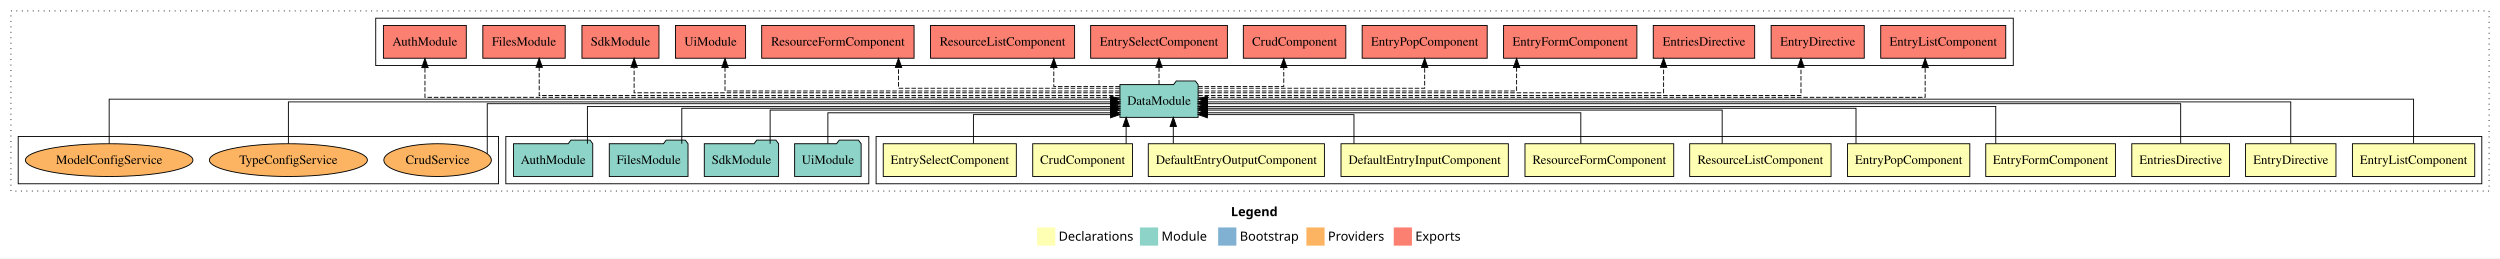
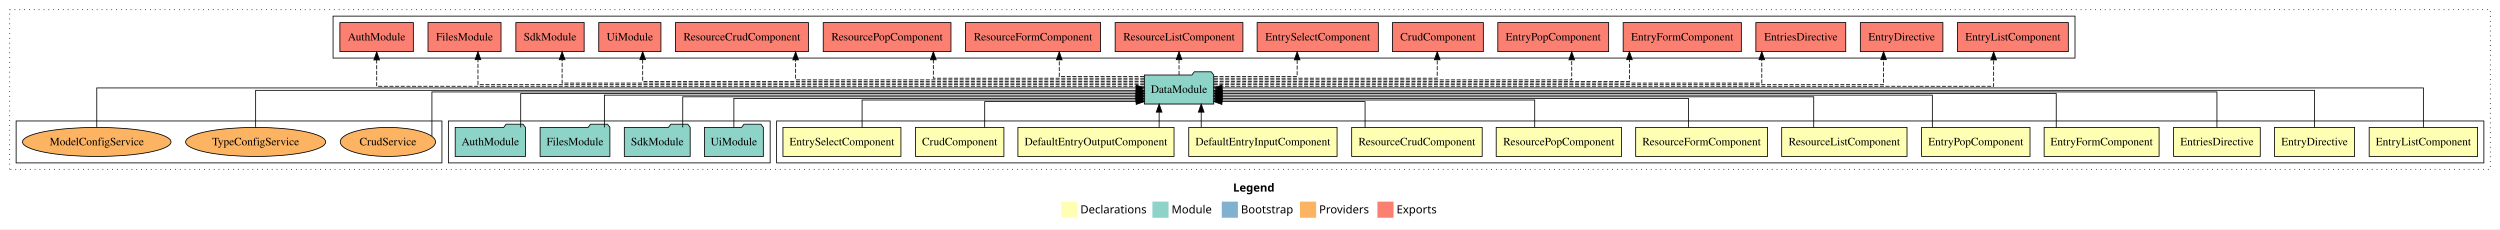
- <svg xmlns="http://www.w3.org/2000/svg" width="2748pt" height="284pt" viewBox="0.00 0.00 2748.00 284.00">
+ <svg xmlns="http://www.w3.org/2000/svg" width="3100pt" height="284pt" viewBox="0.00 0.00 3100.00 284.00">
  <g id="graph0" class="graph" transform="scale(1 1) rotate(0) translate(4 280)">
-     <polygon fill="#ffffff" stroke="transparent" points="-4,4 -4,-280 2744,-280 2744,4 -4,4" />
-     <text text-anchor="start" x="1349.009" y="-42.4" font-family="sans-serif" font-weight="bold" font-size="14.00" fill="#000000">Legend</text>
-     <polygon fill="#ffffb3" stroke="transparent" points="1136,-10 1136,-30 1156,-30 1156,-10 1136,-10" />
-     <text text-anchor="start" x="1159.629" y="-15.4" font-family="sans-serif" font-size="14.00" fill="#000000">  Declarations</text>
-     <polygon fill="#8dd3c7" stroke="transparent" points="1249,-10 1249,-30 1269,-30 1269,-10 1249,-10" />
-     <text text-anchor="start" x="1272.725" y="-15.4" font-family="sans-serif" font-size="14.00" fill="#000000">  Module</text>
-     <polygon fill="#80b1d3" stroke="transparent" points="1335,-10 1335,-30 1355,-30 1355,-10 1335,-10" />
-     <text text-anchor="start" x="1358.781" y="-15.4" font-family="sans-serif" font-size="14.00" fill="#000000">  Bootstrap</text>
-     <polygon fill="#fdb462" stroke="transparent" points="1432,-10 1432,-30 1452,-30 1452,-10 1432,-10" />
-     <text text-anchor="start" x="1455.673" y="-15.4" font-family="sans-serif" font-size="14.00" fill="#000000">  Providers</text>
-     <polygon fill="#fb8072" stroke="transparent" points="1528,-10 1528,-30 1548,-30 1548,-10 1528,-10" />
-     <text text-anchor="start" x="1551.726" y="-15.4" font-family="sans-serif" font-size="14.00" fill="#000000">  Exports</text>
+     <polygon fill="#ffffff" stroke="transparent" points="-4,4 -4,-280 3096,-280 3096,4 -4,4" />
+     <text text-anchor="start" x="1525.009" y="-42.4" font-family="sans-serif" font-weight="bold" font-size="14.00" fill="#000000">Legend</text>
+     <polygon fill="#ffffb3" stroke="transparent" points="1312,-10 1312,-30 1332,-30 1332,-10 1312,-10" />
+     <text text-anchor="start" x="1335.629" y="-15.4" font-family="sans-serif" font-size="14.00" fill="#000000">  Declarations</text>
+     <polygon fill="#8dd3c7" stroke="transparent" points="1425,-10 1425,-30 1445,-30 1445,-10 1425,-10" />
+     <text text-anchor="start" x="1448.725" y="-15.4" font-family="sans-serif" font-size="14.00" fill="#000000">  Module</text>
+     <polygon fill="#80b1d3" stroke="transparent" points="1511,-10 1511,-30 1531,-30 1531,-10 1511,-10" />
+     <text text-anchor="start" x="1534.781" y="-15.4" font-family="sans-serif" font-size="14.00" fill="#000000">  Bootstrap</text>
+     <polygon fill="#fdb462" stroke="transparent" points="1608,-10 1608,-30 1628,-30 1628,-10 1608,-10" />
+     <text text-anchor="start" x="1631.673" y="-15.4" font-family="sans-serif" font-size="14.00" fill="#000000">  Providers</text>
+     <polygon fill="#fb8072" stroke="transparent" points="1704,-10 1704,-30 1724,-30 1724,-10 1704,-10" />
+     <text text-anchor="start" x="1727.726" y="-15.4" font-family="sans-serif" font-size="14.00" fill="#000000">  Exports</text>
    <g id="clust1" class="cluster">
-       <polygon fill="none" stroke="#000000" stroke-dasharray="1,5" points="8,-70 8,-268 2732,-268 2732,-70 8,-70" />
+       <polygon fill="none" stroke="#000000" stroke-dasharray="1,5" points="8,-70 8,-268 3084,-268 3084,-70 8,-70" />
    </g>
    <g id="clust2" class="cluster">
-       <polygon fill="none" stroke="#000000" points="959,-78 959,-130 2724,-130 2724,-78 959,-78" />
-     </g>
-     <g id="clust14" class="cluster">
+       <polygon fill="none" stroke="#000000" points="959,-78 959,-130 3076,-130 3076,-78 959,-78" />
+     </g>
+     <g id="clust16" class="cluster">
      <polygon fill="none" stroke="#000000" points="552,-78 552,-130 951,-130 951,-78 552,-78" />
    </g>
-     <g id="clust15" class="cluster">
-       <polygon fill="none" stroke="#000000" points="409,-208 409,-260 2209,-260 2209,-208 409,-208" />
-     </g>
    <g id="clust17" class="cluster">
+       <polygon fill="none" stroke="#000000" points="409,-208 409,-260 2569,-260 2569,-208 409,-208" />
+     </g>
+     <g id="clust19" class="cluster">
      <polygon fill="none" stroke="#000000" points="16,-78 16,-130 544,-130 544,-78 16,-78" />
    </g>
    <g id="node1" class="node">
-       <polygon fill="#ffffb3" stroke="#000000" points="2716.215,-122 2581.785,-122 2581.785,-86 2716.215,-86 2716.215,-122" />
-       <text text-anchor="middle" x="2649" y="-99.8" font-family="Times,serif" font-size="14.00" fill="#000000">EntryListComponent</text>
-     </g>
-     <g id="node12" class="node">
-       <polygon fill="#8dd3c7" stroke="#000000" points="1312.976,-187 1309.976,-191 1288.976,-191 1285.976,-187 1227.024,-187 1227.024,-151 1312.976,-151 1312.976,-187" />
-       <text text-anchor="middle" x="1270" y="-164.8" font-family="Times,serif" font-size="14.00" fill="#000000">DataModule</text>
+       <polygon fill="#ffffb3" stroke="#000000" points="3068.215,-122 2933.785,-122 2933.785,-86 3068.215,-86 3068.215,-122" />
+       <text text-anchor="middle" x="3001" y="-99.8" font-family="Times,serif" font-size="14.00" fill="#000000">EntryListComponent</text>
+     </g>
+     <g id="node14" class="node">
+       <polygon fill="#8dd3c7" stroke="#000000" points="1500.976,-187 1497.976,-191 1476.976,-191 1473.976,-187 1415.024,-187 1415.024,-151 1500.976,-151 1500.976,-187" />
+       <text text-anchor="middle" x="1458" y="-164.8" font-family="Times,serif" font-size="14.00" fill="#000000">DataModule</text>
    </g>
    <g id="edge1" class="edge">
-       <path fill="none" stroke="#000000" d="M2649,-122.308C2649,-142.145 2649,-171 2649,-171 2649,-171 1323.165,-171 1323.165,-171" />
-       <polygon fill="#000000" stroke="#000000" points="1323.165,-167.5 1313.165,-171 1323.165,-174.5 1323.165,-167.5" />
+       <path fill="none" stroke="#000000" d="M3001,-122.308C3001,-142.145 3001,-171 3001,-171 3001,-171 1511.285,-171 1511.285,-171" />
+       <polygon fill="#000000" stroke="#000000" points="1511.285,-167.5 1501.285,-171 1511.285,-174.5 1511.285,-167.5" />
    </g>
    <g id="node2" class="node">
-       <polygon fill="#ffffb3" stroke="#000000" points="2563.687,-122 2464.313,-122 2464.313,-86 2563.687,-86 2563.687,-122" />
-       <text text-anchor="middle" x="2514" y="-99.8" font-family="Times,serif" font-size="14.00" fill="#000000">EntryDirective</text>
+       <polygon fill="#ffffb3" stroke="#000000" points="2915.687,-122 2816.313,-122 2816.313,-86 2915.687,-86 2915.687,-122" />
+       <text text-anchor="middle" x="2866" y="-99.8" font-family="Times,serif" font-size="14.00" fill="#000000">EntryDirective</text>
    </g>
    <g id="edge2" class="edge">
-       <path fill="none" stroke="#000000" d="M2514,-122.169C2514,-141.09 2514,-168 2514,-168 2514,-168 1323.183,-168 1323.183,-168" />
-       <polygon fill="#000000" stroke="#000000" points="1323.183,-164.5 1313.183,-168 1323.182,-171.5 1323.183,-164.5" />
+       <path fill="none" stroke="#000000" d="M2866,-122.169C2866,-141.09 2866,-168 2866,-168 2866,-168 1511.294,-168 1511.294,-168" />
+       <polygon fill="#000000" stroke="#000000" points="1511.294,-164.5 1501.294,-168 1511.294,-171.5 1511.294,-164.5" />
    </g>
    <g id="node3" class="node">
-       <polygon fill="#ffffb3" stroke="#000000" points="2446.737,-122 2339.263,-122 2339.263,-86 2446.737,-86 2446.737,-122" />
-       <text text-anchor="middle" x="2393" y="-99.8" font-family="Times,serif" font-size="14.00" fill="#000000">EntriesDirective</text>
+       <polygon fill="#ffffb3" stroke="#000000" points="2798.737,-122 2691.263,-122 2691.263,-86 2798.737,-86 2798.737,-122" />
+       <text text-anchor="middle" x="2745" y="-99.8" font-family="Times,serif" font-size="14.00" fill="#000000">EntriesDirective</text>
    </g>
    <g id="edge3" class="edge">
-       <path fill="none" stroke="#000000" d="M2393,-122.267C2393,-140.555 2393,-166 2393,-166 2393,-166 1322.993,-166 1322.993,-166" />
-       <polygon fill="#000000" stroke="#000000" points="1322.993,-162.5 1312.993,-166 1322.993,-169.5 1322.993,-162.5" />
+       <path fill="none" stroke="#000000" d="M2745,-122.267C2745,-140.555 2745,-166 2745,-166 2745,-166 1511.189,-166 1511.189,-166" />
+       <polygon fill="#000000" stroke="#000000" points="1511.189,-162.5 1501.189,-166 1511.189,-169.5 1511.189,-162.5" />
    </g>
    <g id="node4" class="node">
-       <polygon fill="#ffffb3" stroke="#000000" points="2321.27,-122 2178.73,-122 2178.73,-86 2321.27,-86 2321.27,-122" />
-       <text text-anchor="middle" x="2250" y="-99.8" font-family="Times,serif" font-size="14.00" fill="#000000">EntryFormComponent</text>
+       <polygon fill="#ffffb3" stroke="#000000" points="2673.27,-122 2530.73,-122 2530.73,-86 2673.27,-86 2673.27,-122" />
+       <text text-anchor="middle" x="2602" y="-99.8" font-family="Times,serif" font-size="14.00" fill="#000000">EntryFormComponent</text>
    </g>
    <g id="edge4" class="edge">
-       <path fill="none" stroke="#000000" d="M2189.736,-122.022C2189.736,-139.373 2189.736,-163 2189.736,-163 2189.736,-163 1323.127,-163 1323.127,-163" />
-       <polygon fill="#000000" stroke="#000000" points="1323.127,-159.5 1313.127,-163 1323.127,-166.5 1323.127,-159.5" />
+       <path fill="none" stroke="#000000" d="M2545.736,-122.002C2545.736,-139.675 2545.736,-164 2545.736,-164 2545.736,-164 1511.312,-164 1511.312,-164" />
+       <polygon fill="#000000" stroke="#000000" points="1511.312,-160.5 1501.312,-164 1511.312,-167.5 1511.312,-160.5" />
    </g>
    <g id="node5" class="node">
-       <polygon fill="#ffffb3" stroke="#000000" points="2161.219,-122 2026.781,-122 2026.781,-86 2161.219,-86 2161.219,-122" />
-       <text text-anchor="middle" x="2094" y="-99.8" font-family="Times,serif" font-size="14.00" fill="#000000">EntryPopComponent</text>
+       <polygon fill="#ffffb3" stroke="#000000" points="2513.219,-122 2378.781,-122 2378.781,-86 2513.219,-86 2513.219,-122" />
+       <text text-anchor="middle" x="2446" y="-99.8" font-family="Times,serif" font-size="14.00" fill="#000000">EntryPopComponent</text>
    </g>
    <g id="edge5" class="edge">
-       <path fill="none" stroke="#000000" d="M2036.117,-122.035C2036.117,-138.734 2036.117,-161 2036.117,-161 2036.117,-161 1323.108,-161 1323.108,-161" />
-       <polygon fill="#000000" stroke="#000000" points="1323.108,-157.5 1313.108,-161 1323.108,-164.5 1323.108,-157.5" />
+       <path fill="none" stroke="#000000" d="M2392.117,-122.034C2392.117,-139.06 2392.117,-162 2392.117,-162 2392.117,-162 1511.181,-162 1511.181,-162" />
+       <polygon fill="#000000" stroke="#000000" points="1511.181,-158.5 1501.181,-162 1511.181,-165.5 1511.181,-158.5" />
    </g>
    <g id="node6" class="node">
-       <polygon fill="#ffffb3" stroke="#000000" points="2008.697,-122 1853.303,-122 1853.303,-86 2008.697,-86 2008.697,-122" />
-       <text text-anchor="middle" x="1931" y="-99.8" font-family="Times,serif" font-size="14.00" fill="#000000">ResourceListComponent</text>
+       <polygon fill="#ffffb3" stroke="#000000" points="2360.697,-122 2205.303,-122 2205.303,-86 2360.697,-86 2360.697,-122" />
+       <text text-anchor="middle" x="2283" y="-99.8" font-family="Times,serif" font-size="14.00" fill="#000000">ResourceListComponent</text>
    </g>
    <g id="edge6" class="edge">
-       <path fill="none" stroke="#000000" d="M1889.01,-122.009C1889.01,-138.049 1889.01,-159 1889.01,-159 1889.01,-159 1323.036,-159 1323.036,-159" />
-       <polygon fill="#000000" stroke="#000000" points="1323.036,-155.5 1313.036,-159 1323.036,-162.5 1323.036,-155.5" />
+       <path fill="none" stroke="#000000" d="M2245.01,-122.027C2245.01,-138.398 2245.01,-160 2245.01,-160 2245.01,-160 1511.153,-160 1511.153,-160" />
+       <polygon fill="#000000" stroke="#000000" points="1511.153,-156.5 1501.153,-160 1511.153,-163.5 1511.153,-156.5" />
    </g>
    <g id="node7" class="node">
-       <polygon fill="#ffffb3" stroke="#000000" points="1835.752,-122 1672.248,-122 1672.248,-86 1835.752,-86 1835.752,-122" />
-       <text text-anchor="middle" x="1754" y="-99.8" font-family="Times,serif" font-size="14.00" fill="#000000">ResourceFormComponent</text>
+       <polygon fill="#ffffb3" stroke="#000000" points="2187.752,-122 2024.248,-122 2024.248,-86 2187.752,-86 2187.752,-122" />
+       <text text-anchor="middle" x="2106" y="-99.8" font-family="Times,serif" font-size="14.00" fill="#000000">ResourceFormComponent</text>
    </g>
    <g id="edge7" class="edge">
-       <path fill="none" stroke="#000000" d="M1733.63,-122.187C1733.63,-137.182 1733.63,-156 1733.63,-156 1733.63,-156 1323.201,-156 1323.201,-156" />
-       <polygon fill="#000000" stroke="#000000" points="1323.201,-152.5 1313.201,-156 1323.201,-159.5 1323.201,-152.5" />
+       <path fill="none" stroke="#000000" d="M2089.63,-122.282C2089.63,-137.948 2089.63,-158 2089.63,-158 2089.63,-158 1511.415,-158 1511.415,-158" />
+       <polygon fill="#000000" stroke="#000000" points="1511.415,-154.5 1501.415,-158 1511.414,-161.5 1511.415,-154.5" />
    </g>
    <g id="node8" class="node">
+       <polygon fill="#ffffb3" stroke="#000000" points="2006.701,-122 1851.299,-122 1851.299,-86 2006.701,-86 2006.701,-122" />
+       <text text-anchor="middle" x="1929" y="-99.8" font-family="Times,serif" font-size="14.00" fill="#000000">ResourcePopComponent</text>
+     </g>
+     <g id="edge8" class="edge">
+       <path fill="none" stroke="#000000" d="M1899.047,-122.187C1899.047,-137.182 1899.047,-156 1899.047,-156 1899.047,-156 1511.092,-156 1511.092,-156" />
+       <polygon fill="#000000" stroke="#000000" points="1511.092,-152.5 1501.092,-156 1511.092,-159.5 1511.092,-152.5" />
+     </g>
+     <g id="node9" class="node">
+       <polygon fill="#ffffb3" stroke="#000000" points="1833.916,-122 1672.084,-122 1672.084,-86 1833.916,-86 1833.916,-122" />
+       <text text-anchor="middle" x="1753" y="-99.8" font-family="Times,serif" font-size="14.00" fill="#000000">ResourceCrudComponent</text>
+     </g>
+     <g id="edge9" class="edge">
+       <path fill="none" stroke="#000000" d="M1688.682,-122.051C1688.682,-136.373 1688.682,-154 1688.682,-154 1688.682,-154 1511.119,-154 1511.119,-154" />
+       <polygon fill="#000000" stroke="#000000" points="1511.119,-150.5 1501.119,-154 1511.119,-157.5 1511.119,-150.5" />
+     </g>
+     <g id="node10" class="node">
      <polygon fill="#ffffb3" stroke="#000000" points="1653.965,-122 1470.035,-122 1470.035,-86 1653.965,-86 1653.965,-122" />
      <text text-anchor="middle" x="1562" y="-99.8" font-family="Times,serif" font-size="14.00" fill="#000000">DefaultEntryInputComponent</text>
    </g>
-     <g id="edge8" class="edge">
-       <path fill="none" stroke="#000000" d="M1484.278,-122.051C1484.278,-136.373 1484.278,-154 1484.278,-154 1484.278,-154 1323.104,-154 1323.104,-154" />
-       <polygon fill="#000000" stroke="#000000" points="1323.105,-150.5 1313.104,-154 1323.104,-157.5 1323.105,-150.5" />
-     </g>
-     <g id="node9" class="node">
+     <g id="edge10" class="edge">
+       <path fill="none" stroke="#000000" d="M1485.503,-122.106C1485.503,-122.106 1485.503,-140.991 1485.503,-140.991" />
+       <polygon fill="#000000" stroke="#000000" points="1482.003,-140.991 1485.503,-150.991 1489.003,-140.991 1482.003,-140.991" />
+     </g>
+     <g id="node11" class="node">
      <polygon fill="#ffffb3" stroke="#000000" points="1451.802,-122 1258.198,-122 1258.198,-86 1451.802,-86 1451.802,-122" />
      <text text-anchor="middle" x="1355" y="-99.8" font-family="Times,serif" font-size="14.00" fill="#000000">DefaultEntryOutputComponent</text>
    </g>
-     <g id="edge9" class="edge">
-       <path fill="none" stroke="#000000" d="M1285.669,-122.106C1285.669,-122.106 1285.669,-140.991 1285.669,-140.991" />
-       <polygon fill="#000000" stroke="#000000" points="1282.169,-140.991 1285.669,-150.991 1289.169,-140.991 1282.169,-140.991" />
-     </g>
-     <g id="node10" class="node">
+     <g id="edge11" class="edge">
+       <path fill="none" stroke="#000000" d="M1433.331,-122.106C1433.331,-122.106 1433.331,-140.991 1433.331,-140.991" />
+       <polygon fill="#000000" stroke="#000000" points="1429.831,-140.991 1433.331,-150.991 1436.831,-140.991 1429.831,-140.991" />
+     </g>
+     <g id="node12" class="node">
      <polygon fill="#ffffb3" stroke="#000000" points="1240.83,-122 1131.17,-122 1131.17,-86 1240.83,-86 1240.83,-122" />
      <text text-anchor="middle" x="1186" y="-99.8" font-family="Times,serif" font-size="14.00" fill="#000000">CrudComponent</text>
    </g>
-     <g id="edge10" class="edge">
-       <path fill="none" stroke="#000000" d="M1233.838,-122.106C1233.838,-122.106 1233.838,-140.991 1233.838,-140.991" />
-       <polygon fill="#000000" stroke="#000000" points="1230.338,-140.991 1233.838,-150.991 1237.338,-140.991 1230.338,-140.991" />
-     </g>
-     <g id="node11" class="node">
+     <g id="edge12" class="edge">
+       <path fill="none" stroke="#000000" d="M1217.02,-122.051C1217.02,-136.373 1217.02,-154 1217.02,-154 1217.02,-154 1404.918,-154 1404.918,-154" />
+       <polygon fill="#000000" stroke="#000000" points="1404.918,-157.5 1414.918,-154 1404.918,-150.5 1404.918,-157.5" />
+     </g>
+     <g id="node13" class="node">
      <polygon fill="#ffffb3" stroke="#000000" points="1113.144,-122 966.856,-122 966.856,-86 1113.144,-86 1113.144,-122" />
      <text text-anchor="middle" x="1040" y="-99.8" font-family="Times,serif" font-size="14.00" fill="#000000">EntrySelectComponent</text>
    </g>
-     <g id="edge11" class="edge">
-       <path fill="none" stroke="#000000" d="M1065.987,-122.051C1065.987,-136.373 1065.987,-154 1065.987,-154 1065.987,-154 1216.734,-154 1216.734,-154" />
-       <polygon fill="#000000" stroke="#000000" points="1216.734,-157.5 1226.734,-154 1216.734,-150.5 1216.734,-157.5" />
-     </g>
-     <g id="node17" class="node">
-       <polygon fill="#fb8072" stroke="#000000" points="2200.715,-252 2063.285,-252 2063.285,-216 2200.715,-216 2200.715,-252" />
-       <text text-anchor="middle" x="2132" y="-229.8" font-family="Times,serif" font-size="14.00" fill="#000000">EntryListComponent </text>
-     </g>
-     <g id="edge16" class="edge">
-       <path fill="none" stroke="#000000" stroke-dasharray="5,2" d="M1313.21,-173C1485.238,-173 2112.126,-173 2112.126,-173 2112.126,-173 2112.126,-205.698 2112.126,-205.698" />
-       <polygon fill="#000000" stroke="#000000" points="2108.626,-205.698 2112.126,-215.698 2115.626,-205.698 2108.626,-205.698" />
-     </g>
-     <g id="node18" class="node">
-       <polygon fill="#fb8072" stroke="#000000" points="2045.187,-252 1942.813,-252 1942.813,-216 2045.187,-216 2045.187,-252" />
-       <text text-anchor="middle" x="1994" y="-229.8" font-family="Times,serif" font-size="14.00" fill="#000000">EntryDirective </text>
-     </g>
-     <g id="edge17" class="edge">
-       <path fill="none" stroke="#000000" stroke-dasharray="5,2" d="M1313.078,-175C1466.28,-175 1975.628,-175 1975.628,-175 1975.628,-175 1975.628,-205.977 1975.628,-205.977" />
-       <polygon fill="#000000" stroke="#000000" points="1972.128,-205.977 1975.628,-215.977 1979.128,-205.977 1972.128,-205.977" />
+     <g id="edge13" class="edge">
+       <path fill="none" stroke="#000000" d="M1064.986,-122.187C1064.986,-137.182 1064.986,-156 1064.986,-156 1064.986,-156 1404.816,-156 1404.816,-156" />
+       <polygon fill="#000000" stroke="#000000" points="1404.816,-159.5 1414.816,-156 1404.816,-152.5 1404.816,-159.5" />
    </g>
    <g id="node19" class="node">
-       <polygon fill="#fb8072" stroke="#000000" points="1924.737,-252 1813.263,-252 1813.263,-216 1924.737,-216 1924.737,-252" />
-       <text text-anchor="middle" x="1869" y="-229.8" font-family="Times,serif" font-size="14.00" fill="#000000">EntriesDirective </text>
+       <polygon fill="#fb8072" stroke="#000000" points="2560.715,-252 2423.285,-252 2423.285,-216 2560.715,-216 2560.715,-252" />
+       <text text-anchor="middle" x="2492" y="-229.8" font-family="Times,serif" font-size="14.00" fill="#000000">EntryListComponent </text>
    </g>
    <g id="edge18" class="edge">
-       <path fill="none" stroke="#000000" stroke-dasharray="5,2" d="M1313.059,-178C1443.372,-178 1824.629,-178 1824.629,-178 1824.629,-178 1824.629,-205.973 1824.629,-205.973" />
-       <polygon fill="#000000" stroke="#000000" points="1821.129,-205.973 1824.629,-215.973 1828.129,-205.973 1821.129,-205.973" />
+       <path fill="none" stroke="#000000" stroke-dasharray="5,2" d="M1501.081,-173C1693.885,-173 2468.126,-173 2468.126,-173 2468.126,-173 2468.126,-205.698 2468.126,-205.698" />
+       <polygon fill="#000000" stroke="#000000" points="2464.626,-205.698 2468.126,-215.698 2471.626,-205.698 2464.626,-205.698" />
    </g>
    <g id="node20" class="node">
-       <polygon fill="#fb8072" stroke="#000000" points="1795.27,-252 1648.73,-252 1648.73,-216 1795.27,-216 1795.27,-252" />
-       <text text-anchor="middle" x="1722" y="-229.8" font-family="Times,serif" font-size="14.00" fill="#000000">EntryFormComponent </text>
+       <polygon fill="#fb8072" stroke="#000000" points="2405.187,-252 2302.813,-252 2302.813,-216 2405.187,-216 2405.187,-252" />
+       <text text-anchor="middle" x="2354" y="-229.8" font-family="Times,serif" font-size="14.00" fill="#000000">EntryDirective </text>
    </g>
    <g id="edge19" class="edge">
-       <path fill="none" stroke="#000000" stroke-dasharray="5,2" d="M1313.188,-180C1415.293,-180 1663.053,-180 1663.053,-180 1663.053,-180 1663.053,-205.718 1663.053,-205.718" />
-       <polygon fill="#000000" stroke="#000000" points="1659.553,-205.718 1663.053,-215.718 1666.553,-205.718 1659.553,-205.718" />
+       <path fill="none" stroke="#000000" stroke-dasharray="5,2" d="M1501.025,-175C1676.865,-175 2331.628,-175 2331.628,-175 2331.628,-175 2331.628,-205.977 2331.628,-205.977" />
+       <polygon fill="#000000" stroke="#000000" points="2328.128,-205.977 2331.628,-215.977 2335.128,-205.977 2328.128,-205.977" />
    </g>
    <g id="node21" class="node">
-       <polygon fill="#fb8072" stroke="#000000" points="1630.719,-252 1493.281,-252 1493.281,-216 1630.719,-216 1630.719,-252" />
-       <text text-anchor="middle" x="1562" y="-229.8" font-family="Times,serif" font-size="14.00" fill="#000000">EntryPopComponent </text>
+       <polygon fill="#fb8072" stroke="#000000" points="2284.737,-252 2173.263,-252 2173.263,-216 2284.737,-216 2284.737,-252" />
+       <text text-anchor="middle" x="2229" y="-229.8" font-family="Times,serif" font-size="14.00" fill="#000000">EntriesDirective </text>
    </g>
    <g id="edge20" class="edge">
-       <path fill="none" stroke="#000000" stroke-dasharray="5,2" d="M1313.086,-183C1394.31,-183 1562,-183 1562,-183 1562,-183 1562,-205.876 1562,-205.876" />
-       <polygon fill="#000000" stroke="#000000" points="1558.5,-205.876 1562,-215.876 1565.5,-205.876 1558.5,-205.876" />
+       <path fill="none" stroke="#000000" stroke-dasharray="5,2" d="M1501.04,-177C1656.608,-177 2180.629,-177 2180.629,-177 2180.629,-177 2180.629,-205.965 2180.629,-205.965" />
+       <polygon fill="#000000" stroke="#000000" points="2177.129,-205.965 2180.629,-215.965 2184.129,-205.965 2177.129,-205.965" />
    </g>
    <g id="node22" class="node">
-       <polygon fill="#fb8072" stroke="#000000" points="1475.33,-252 1362.67,-252 1362.67,-216 1475.33,-216 1475.33,-252" />
-       <text text-anchor="middle" x="1419" y="-229.8" font-family="Times,serif" font-size="14.00" fill="#000000">CrudComponent </text>
+       <polygon fill="#fb8072" stroke="#000000" points="2155.27,-252 2008.73,-252 2008.73,-216 2155.27,-216 2155.27,-252" />
+       <text text-anchor="middle" x="2082" y="-229.8" font-family="Times,serif" font-size="14.00" fill="#000000">EntryFormComponent </text>
    </g>
    <g id="edge21" class="edge">
-       <path fill="none" stroke="#000000" stroke-dasharray="5,2" d="M1313.009,-185C1353.221,-185 1407.118,-185 1407.118,-185 1407.118,-185 1407.118,-205.754 1407.118,-205.754" />
-       <polygon fill="#000000" stroke="#000000" points="1403.618,-205.754 1407.118,-215.754 1410.618,-205.754 1403.618,-205.754" />
+       <path fill="none" stroke="#000000" stroke-dasharray="5,2" d="M1501.359,-179C1632.58,-179 2016.495,-179 2016.495,-179 2016.495,-179 2016.495,-205.991 2016.495,-205.991" />
+       <polygon fill="#000000" stroke="#000000" points="2012.995,-205.991 2016.495,-215.991 2019.995,-205.991 2012.995,-205.991" />
    </g>
    <g id="node23" class="node">
-       <polygon fill="#fb8072" stroke="#000000" points="1345.144,-252 1194.856,-252 1194.856,-216 1345.144,-216 1345.144,-252" />
-       <text text-anchor="middle" x="1270" y="-229.8" font-family="Times,serif" font-size="14.00" fill="#000000">EntrySelectComponent </text>
+       <polygon fill="#fb8072" stroke="#000000" points="1990.719,-252 1853.281,-252 1853.281,-216 1990.719,-216 1990.719,-252" />
+       <text text-anchor="middle" x="1922" y="-229.8" font-family="Times,serif" font-size="14.00" fill="#000000">EntryPopComponent </text>
    </g>
    <g id="edge22" class="edge">
-       <path fill="none" stroke="#000000" stroke-dasharray="5,2" d="M1270,-187.106C1270,-187.106 1270,-205.991 1270,-205.991" />
-       <polygon fill="#000000" stroke="#000000" points="1266.5,-205.991 1270,-215.991 1273.5,-205.991 1266.5,-205.991" />
+       <path fill="none" stroke="#000000" stroke-dasharray="5,2" d="M1501.214,-181C1620.389,-181 1944.953,-181 1944.953,-181 1944.953,-181 1944.953,-205.76 1944.953,-205.76" />
+       <polygon fill="#000000" stroke="#000000" points="1941.453,-205.76 1944.953,-215.76 1948.453,-205.76 1941.453,-205.76" />
    </g>
    <g id="node24" class="node">
-       <polygon fill="#fb8072" stroke="#000000" points="1177.197,-252 1018.803,-252 1018.803,-216 1177.197,-216 1177.197,-252" />
-       <text text-anchor="middle" x="1098" y="-229.8" font-family="Times,serif" font-size="14.00" fill="#000000">ResourceListComponent </text>
+       <polygon fill="#fb8072" stroke="#000000" points="1835.33,-252 1722.67,-252 1722.67,-216 1835.33,-216 1835.33,-252" />
+       <text text-anchor="middle" x="1779" y="-229.8" font-family="Times,serif" font-size="14.00" fill="#000000">CrudComponent </text>
    </g>
    <g id="edge23" class="edge">
-       <path fill="none" stroke="#000000" stroke-dasharray="5,2" d="M1226.933,-185C1194.05,-185 1154.342,-185 1154.342,-185 1154.342,-185 1154.342,-205.754 1154.342,-205.754" />
-       <polygon fill="#000000" stroke="#000000" points="1150.842,-205.754 1154.342,-215.754 1157.842,-205.754 1150.842,-205.754" />
+       <path fill="none" stroke="#000000" stroke-dasharray="5,2" d="M1501.176,-183C1588.563,-183 1778.146,-183 1778.146,-183 1778.146,-183 1778.146,-205.876 1778.146,-205.876" />
+       <polygon fill="#000000" stroke="#000000" points="1774.647,-205.876 1778.146,-215.876 1781.647,-205.876 1774.647,-205.876" />
    </g>
    <g id="node25" class="node">
-       <polygon fill="#fb8072" stroke="#000000" points="1000.752,-252 833.248,-252 833.248,-216 1000.752,-216 1000.752,-252" />
-       <text text-anchor="middle" x="917" y="-229.8" font-family="Times,serif" font-size="14.00" fill="#000000">ResourceFormComponent </text>
+       <polygon fill="#fb8072" stroke="#000000" points="1705.144,-252 1554.856,-252 1554.856,-216 1705.144,-216 1705.144,-252" />
+       <text text-anchor="middle" x="1630" y="-229.8" font-family="Times,serif" font-size="14.00" fill="#000000">EntrySelectComponent </text>
    </g>
    <g id="edge24" class="edge">
-       <path fill="none" stroke="#000000" stroke-dasharray="5,2" d="M1226.821,-183C1146.827,-183 983.652,-183 983.652,-183 983.652,-183 983.652,-205.876 983.652,-205.876" />
-       <polygon fill="#000000" stroke="#000000" points="980.152,-205.876 983.652,-215.876 987.152,-205.876 980.152,-205.876" />
+       <path fill="none" stroke="#000000" stroke-dasharray="5,2" d="M1501.149,-185C1544.35,-185 1604.455,-185 1604.455,-185 1604.455,-185 1604.455,-205.754 1604.455,-205.754" />
+       <polygon fill="#000000" stroke="#000000" points="1600.955,-205.754 1604.455,-215.754 1607.955,-205.754 1600.955,-205.754" />
    </g>
    <g id="node26" class="node">
+       <polygon fill="#fb8072" stroke="#000000" points="1537.197,-252 1378.803,-252 1378.803,-216 1537.197,-216 1537.197,-252" />
+       <text text-anchor="middle" x="1458" y="-229.8" font-family="Times,serif" font-size="14.00" fill="#000000">ResourceListComponent </text>
+     </g>
+     <g id="edge25" class="edge">
+       <path fill="none" stroke="#000000" stroke-dasharray="5,2" d="M1458,-187.106C1458,-187.106 1458,-205.991 1458,-205.991" />
+       <polygon fill="#000000" stroke="#000000" points="1454.5,-205.991 1458,-215.991 1461.5,-205.991 1454.5,-205.991" />
+     </g>
+     <g id="node27" class="node">
+       <polygon fill="#fb8072" stroke="#000000" points="1360.752,-252 1193.248,-252 1193.248,-216 1360.752,-216 1360.752,-252" />
+       <text text-anchor="middle" x="1277" y="-229.8" font-family="Times,serif" font-size="14.00" fill="#000000">ResourceFormComponent </text>
+     </g>
+     <g id="edge26" class="edge">
+       <path fill="none" stroke="#000000" stroke-dasharray="5,2" d="M1414.645,-185C1370.809,-185 1309.488,-185 1309.488,-185 1309.488,-185 1309.488,-205.754 1309.488,-205.754" />
+       <polygon fill="#000000" stroke="#000000" points="1305.988,-205.754 1309.488,-215.754 1312.988,-205.754 1305.988,-205.754" />
+     </g>
+     <g id="node28" class="node">
+       <polygon fill="#fb8072" stroke="#000000" points="1175.201,-252 1016.799,-252 1016.799,-216 1175.201,-216 1175.201,-252" />
+       <text text-anchor="middle" x="1096" y="-229.8" font-family="Times,serif" font-size="14.00" fill="#000000">ResourcePopComponent </text>
+     </g>
+     <g id="edge27" class="edge">
+       <path fill="none" stroke="#000000" stroke-dasharray="5,2" d="M1414.996,-183C1331.017,-183 1153.343,-183 1153.343,-183 1153.343,-183 1153.343,-205.876 1153.343,-205.876" />
+       <polygon fill="#000000" stroke="#000000" points="1149.843,-205.876 1153.343,-215.876 1156.843,-205.876 1149.843,-205.876" />
+     </g>
+     <g id="node29" class="node">
+       <polygon fill="#fb8072" stroke="#000000" points="998.415,-252 833.585,-252 833.585,-216 998.415,-216 998.415,-252" />
+       <text text-anchor="middle" x="916" y="-229.8" font-family="Times,serif" font-size="14.00" fill="#000000">ResourceCrudComponent </text>
+     </g>
+     <g id="edge28" class="edge">
+       <path fill="none" stroke="#000000" stroke-dasharray="5,2" d="M1414.97,-181C1297.938,-181 982.568,-181 982.568,-181 982.568,-181 982.568,-205.76 982.568,-205.76" />
+       <polygon fill="#000000" stroke="#000000" points="979.068,-205.76 982.568,-215.76 986.068,-205.76 979.068,-205.76" />
+     </g>
+     <g id="node30" class="node">
      <polygon fill="#fb8072" stroke="#000000" points="815.547,-252 738.453,-252 738.453,-216 815.547,-216 815.547,-252" />
      <text text-anchor="middle" x="777" y="-229.8" font-family="Times,serif" font-size="14.00" fill="#000000">UiModule </text>
    </g>
-     <g id="edge25" class="edge">
-       <path fill="none" stroke="#000000" stroke-dasharray="5,2" d="M1226.822,-180C1109.386,-180 792.929,-180 792.929,-180 792.929,-180 792.929,-205.718 792.929,-205.718" />
-       <polygon fill="#000000" stroke="#000000" points="789.429,-205.718 792.929,-215.718 796.429,-205.718 789.429,-205.718" />
-     </g>
-     <g id="node27" class="node">
+     <g id="edge29" class="edge">
+       <path fill="none" stroke="#000000" stroke-dasharray="5,2" d="M1414.875,-179C1267.499,-179 792.929,-179 792.929,-179 792.929,-179 792.929,-205.991 792.929,-205.991" />
+       <polygon fill="#000000" stroke="#000000" points="789.429,-205.991 792.929,-215.991 796.429,-205.991 789.429,-205.991" />
+     </g>
+     <g id="node31" class="node">
      <polygon fill="#fb8072" stroke="#000000" points="720.333,-252 635.667,-252 635.667,-216 720.333,-216 720.333,-252" />
      <text text-anchor="middle" x="678" y="-229.8" font-family="Times,serif" font-size="14.00" fill="#000000">SdkModule </text>
    </g>
-     <g id="edge26" class="edge">
-       <path fill="none" stroke="#000000" stroke-dasharray="5,2" d="M1226.632,-178C1092.448,-178 693.015,-178 693.015,-178 693.015,-178 693.015,-205.973 693.015,-205.973" />
-       <polygon fill="#000000" stroke="#000000" points="689.515,-205.973 693.015,-215.973 696.515,-205.973 689.515,-205.973" />
-     </g>
-     <g id="node28" class="node">
+     <g id="edge30" class="edge">
+       <path fill="none" stroke="#000000" stroke-dasharray="5,2" d="M1414.956,-177C1253.491,-177 693.015,-177 693.015,-177 693.015,-177 693.015,-205.965 693.015,-205.965" />
+       <polygon fill="#000000" stroke="#000000" points="689.515,-205.965 693.015,-215.965 696.515,-205.965 689.515,-205.965" />
+     </g>
+     <g id="node32" class="node">
      <polygon fill="#fb8072" stroke="#000000" points="617.273,-252 526.727,-252 526.727,-216 617.273,-216 617.273,-252" />
      <text text-anchor="middle" x="572" y="-229.8" font-family="Times,serif" font-size="14.00" fill="#000000">FilesModule </text>
    </g>
-     <g id="edge27" class="edge">
-       <path fill="none" stroke="#000000" stroke-dasharray="5,2" d="M1226.864,-175C1077.096,-175 588.682,-175 588.682,-175 588.682,-175 588.682,-205.977 588.682,-205.977" />
+     <g id="edge31" class="edge">
+       <path fill="none" stroke="#000000" stroke-dasharray="5,2" d="M1414.89,-175C1239.48,-175 588.682,-175 588.682,-175 588.682,-175 588.682,-205.977 588.682,-205.977" />
      <polygon fill="#000000" stroke="#000000" points="585.182,-205.977 588.682,-215.977 592.182,-205.977 585.182,-205.977" />
    </g>
-     <g id="node29" class="node">
+     <g id="node33" class="node">
      <polygon fill="#fb8072" stroke="#000000" points="508.547,-252 417.453,-252 417.453,-216 508.547,-216 508.547,-252" />
      <text text-anchor="middle" x="463" y="-229.8" font-family="Times,serif" font-size="14.00" fill="#000000">AuthModule </text>
    </g>
-     <g id="edge28" class="edge">
-       <path fill="none" stroke="#000000" stroke-dasharray="5,2" d="M1226.903,-173C1059.696,-173 463.11,-173 463.11,-173 463.11,-173 463.11,-205.698 463.11,-205.698" />
+     <g id="edge32" class="edge">
+       <path fill="none" stroke="#000000" stroke-dasharray="5,2" d="M1414.931,-173C1223.973,-173 463.11,-173 463.11,-173 463.11,-173 463.11,-205.698 463.11,-205.698" />
      <polygon fill="#000000" stroke="#000000" points="459.61,-205.698 463.11,-215.698 466.61,-205.698 459.61,-205.698" />
    </g>
-     <g id="node13" class="node">
+     <g id="node15" class="node">
      <polygon fill="#8dd3c7" stroke="#000000" points="942.548,-122 939.548,-126 918.548,-126 915.548,-122 869.452,-122 869.452,-86 942.548,-86 942.548,-122" />
      <text text-anchor="middle" x="906" y="-99.8" font-family="Times,serif" font-size="14.00" fill="#000000">UiModule</text>
    </g>
-     <g id="edge12" class="edge">
-       <path fill="none" stroke="#000000" d="M906,-122.187C906,-137.182 906,-156 906,-156 906,-156 1216.815,-156 1216.815,-156" />
-       <polygon fill="#000000" stroke="#000000" points="1216.815,-159.5 1226.815,-156 1216.815,-152.5 1216.815,-159.5" />
-     </g>
-     <g id="node14" class="node">
+     <g id="edge14" class="edge">
+       <path fill="none" stroke="#000000" d="M906,-122.282C906,-137.948 906,-158 906,-158 906,-158 1404.686,-158 1404.686,-158" />
+       <polygon fill="#000000" stroke="#000000" points="1404.686,-161.5 1414.686,-158 1404.686,-154.5 1404.686,-161.5" />
+     </g>
+     <g id="node16" class="node">
      <polygon fill="#8dd3c7" stroke="#000000" points="851.833,-122 848.833,-126 827.833,-126 824.833,-122 770.167,-122 770.167,-86 851.833,-86 851.833,-122" />
      <text text-anchor="middle" x="811" y="-99.8" font-family="Times,serif" font-size="14.00" fill="#000000">SdkModule</text>
    </g>
-     <g id="edge13" class="edge">
-       <path fill="none" stroke="#000000" d="M842.52,-122.009C842.52,-138.049 842.52,-159 842.52,-159 842.52,-159 1216.659,-159 1216.659,-159" />
-       <polygon fill="#000000" stroke="#000000" points="1216.659,-162.5 1226.659,-159 1216.658,-155.5 1216.659,-162.5" />
-     </g>
-     <g id="node15" class="node">
+     <g id="edge15" class="edge">
+       <path fill="none" stroke="#000000" d="M842.604,-122.027C842.604,-138.398 842.604,-160 842.604,-160 842.604,-160 1404.727,-160 1404.727,-160" />
+       <polygon fill="#000000" stroke="#000000" points="1404.727,-163.5 1414.727,-160 1404.726,-156.5 1404.727,-163.5" />
+     </g>
+     <g id="node17" class="node">
      <polygon fill="#8dd3c7" stroke="#000000" points="752.273,-122 749.273,-126 728.273,-126 725.273,-122 665.727,-122 665.727,-86 752.273,-86 752.273,-122" />
      <text text-anchor="middle" x="709" y="-99.8" font-family="Times,serif" font-size="14.00" fill="#000000">FilesModule</text>
    </g>
-     <g id="edge14" class="edge">
-       <path fill="none" stroke="#000000" d="M745.432,-122.035C745.432,-138.734 745.432,-161 745.432,-161 745.432,-161 1216.626,-161 1216.626,-161" />
-       <polygon fill="#000000" stroke="#000000" points="1216.626,-164.5 1226.626,-161 1216.626,-157.5 1216.626,-164.5" />
-     </g>
-     <g id="node16" class="node">
+     <g id="edge16" class="edge">
+       <path fill="none" stroke="#000000" d="M745.432,-122.034C745.432,-139.06 745.432,-162 745.432,-162 745.432,-162 1404.765,-162 1404.765,-162" />
+       <polygon fill="#000000" stroke="#000000" points="1404.765,-165.5 1414.765,-162 1404.765,-158.5 1404.765,-165.5" />
+     </g>
+     <g id="node18" class="node">
      <polygon fill="#8dd3c7" stroke="#000000" points="647.548,-122 644.548,-126 623.548,-126 620.548,-122 560.452,-122 560.452,-86 647.548,-86 647.548,-122" />
      <text text-anchor="middle" x="604" y="-99.8" font-family="Times,serif" font-size="14.00" fill="#000000">AuthModule</text>
    </g>
-     <g id="edge15" class="edge">
-       <path fill="none" stroke="#000000" d="M641.679,-122.022C641.679,-139.373 641.679,-163 641.679,-163 641.679,-163 1216.813,-163 1216.813,-163" />
-       <polygon fill="#000000" stroke="#000000" points="1216.813,-166.5 1226.813,-163 1216.813,-159.5 1216.813,-166.5" />
-     </g>
-     <g id="node30" class="node">
+     <g id="edge17" class="edge">
+       <path fill="none" stroke="#000000" d="M641.679,-122.002C641.679,-139.675 641.679,-164 641.679,-164 641.679,-164 1404.974,-164 1404.974,-164" />
+       <polygon fill="#000000" stroke="#000000" points="1404.974,-167.5 1414.974,-164 1404.974,-160.5 1404.974,-167.5" />
+     </g>
+     <g id="node34" class="node">
      <ellipse fill="#fdb462" stroke="#000000" cx="477" cy="-104" rx="59.108" ry="18" />
      <text text-anchor="middle" x="477" y="-99.8" font-family="Times,serif" font-size="14.00" fill="#000000">CrudService</text>
    </g>
-     <g id="edge29" class="edge">
-       <path fill="none" stroke="#000000" d="M531.584,-111.112C531.584,-127.398 531.584,-166 531.584,-166 531.584,-166 1216.837,-166 1216.837,-166" />
-       <polygon fill="#000000" stroke="#000000" points="1216.837,-169.5 1226.837,-166 1216.837,-162.5 1216.837,-169.5" />
-     </g>
-     <g id="node31" class="node">
+     <g id="edge33" class="edge">
+       <path fill="none" stroke="#000000" d="M531.584,-111.112C531.584,-127.398 531.584,-166 531.584,-166 531.584,-166 1404.868,-166 1404.868,-166" />
+       <polygon fill="#000000" stroke="#000000" points="1404.868,-169.5 1414.868,-166 1404.868,-162.5 1404.868,-169.5" />
+     </g>
+     <g id="node35" class="node">
      <ellipse fill="#fdb462" stroke="#000000" cx="313" cy="-104" rx="86.818" ry="18" />
      <text text-anchor="middle" x="313" y="-99.8" font-family="Times,serif" font-size="14.00" fill="#000000">TypeConfigService</text>
    </g>
-     <g id="edge30" class="edge">
-       <path fill="none" stroke="#000000" d="M313,-122.169C313,-141.09 313,-168 313,-168 313,-168 1217.021,-168 1217.021,-168" />
-       <polygon fill="#000000" stroke="#000000" points="1217.021,-171.5 1227.021,-168 1217.021,-164.5 1217.021,-171.5" />
-     </g>
-     <g id="node32" class="node">
+     <g id="edge34" class="edge">
+       <path fill="none" stroke="#000000" d="M313,-122.169C313,-141.09 313,-168 313,-168 313,-168 1404.859,-168 1404.859,-168" />
+       <polygon fill="#000000" stroke="#000000" points="1404.859,-171.5 1414.859,-168 1404.859,-164.5 1404.859,-171.5" />
+     </g>
+     <g id="node36" class="node">
      <ellipse fill="#fdb462" stroke="#000000" cx="116" cy="-104" rx="92.055" ry="18" />
      <text text-anchor="middle" x="116" y="-99.8" font-family="Times,serif" font-size="14.00" fill="#000000">ModelConfigService</text>
    </g>
-     <g id="edge31" class="edge">
-       <path fill="none" stroke="#000000" d="M116,-122.308C116,-142.145 116,-171 116,-171 116,-171 1216.868,-171 1216.868,-171" />
-       <polygon fill="#000000" stroke="#000000" points="1216.868,-174.5 1226.868,-171 1216.868,-167.5 1216.868,-174.5" />
+     <g id="edge35" class="edge">
+       <path fill="none" stroke="#000000" d="M116,-122.308C116,-142.145 116,-171 116,-171 116,-171 1404.869,-171 1404.869,-171" />
+       <polygon fill="#000000" stroke="#000000" points="1404.869,-174.5 1414.869,-171 1404.869,-167.5 1404.869,-174.5" />
    </g>
  </g>
</svg>
